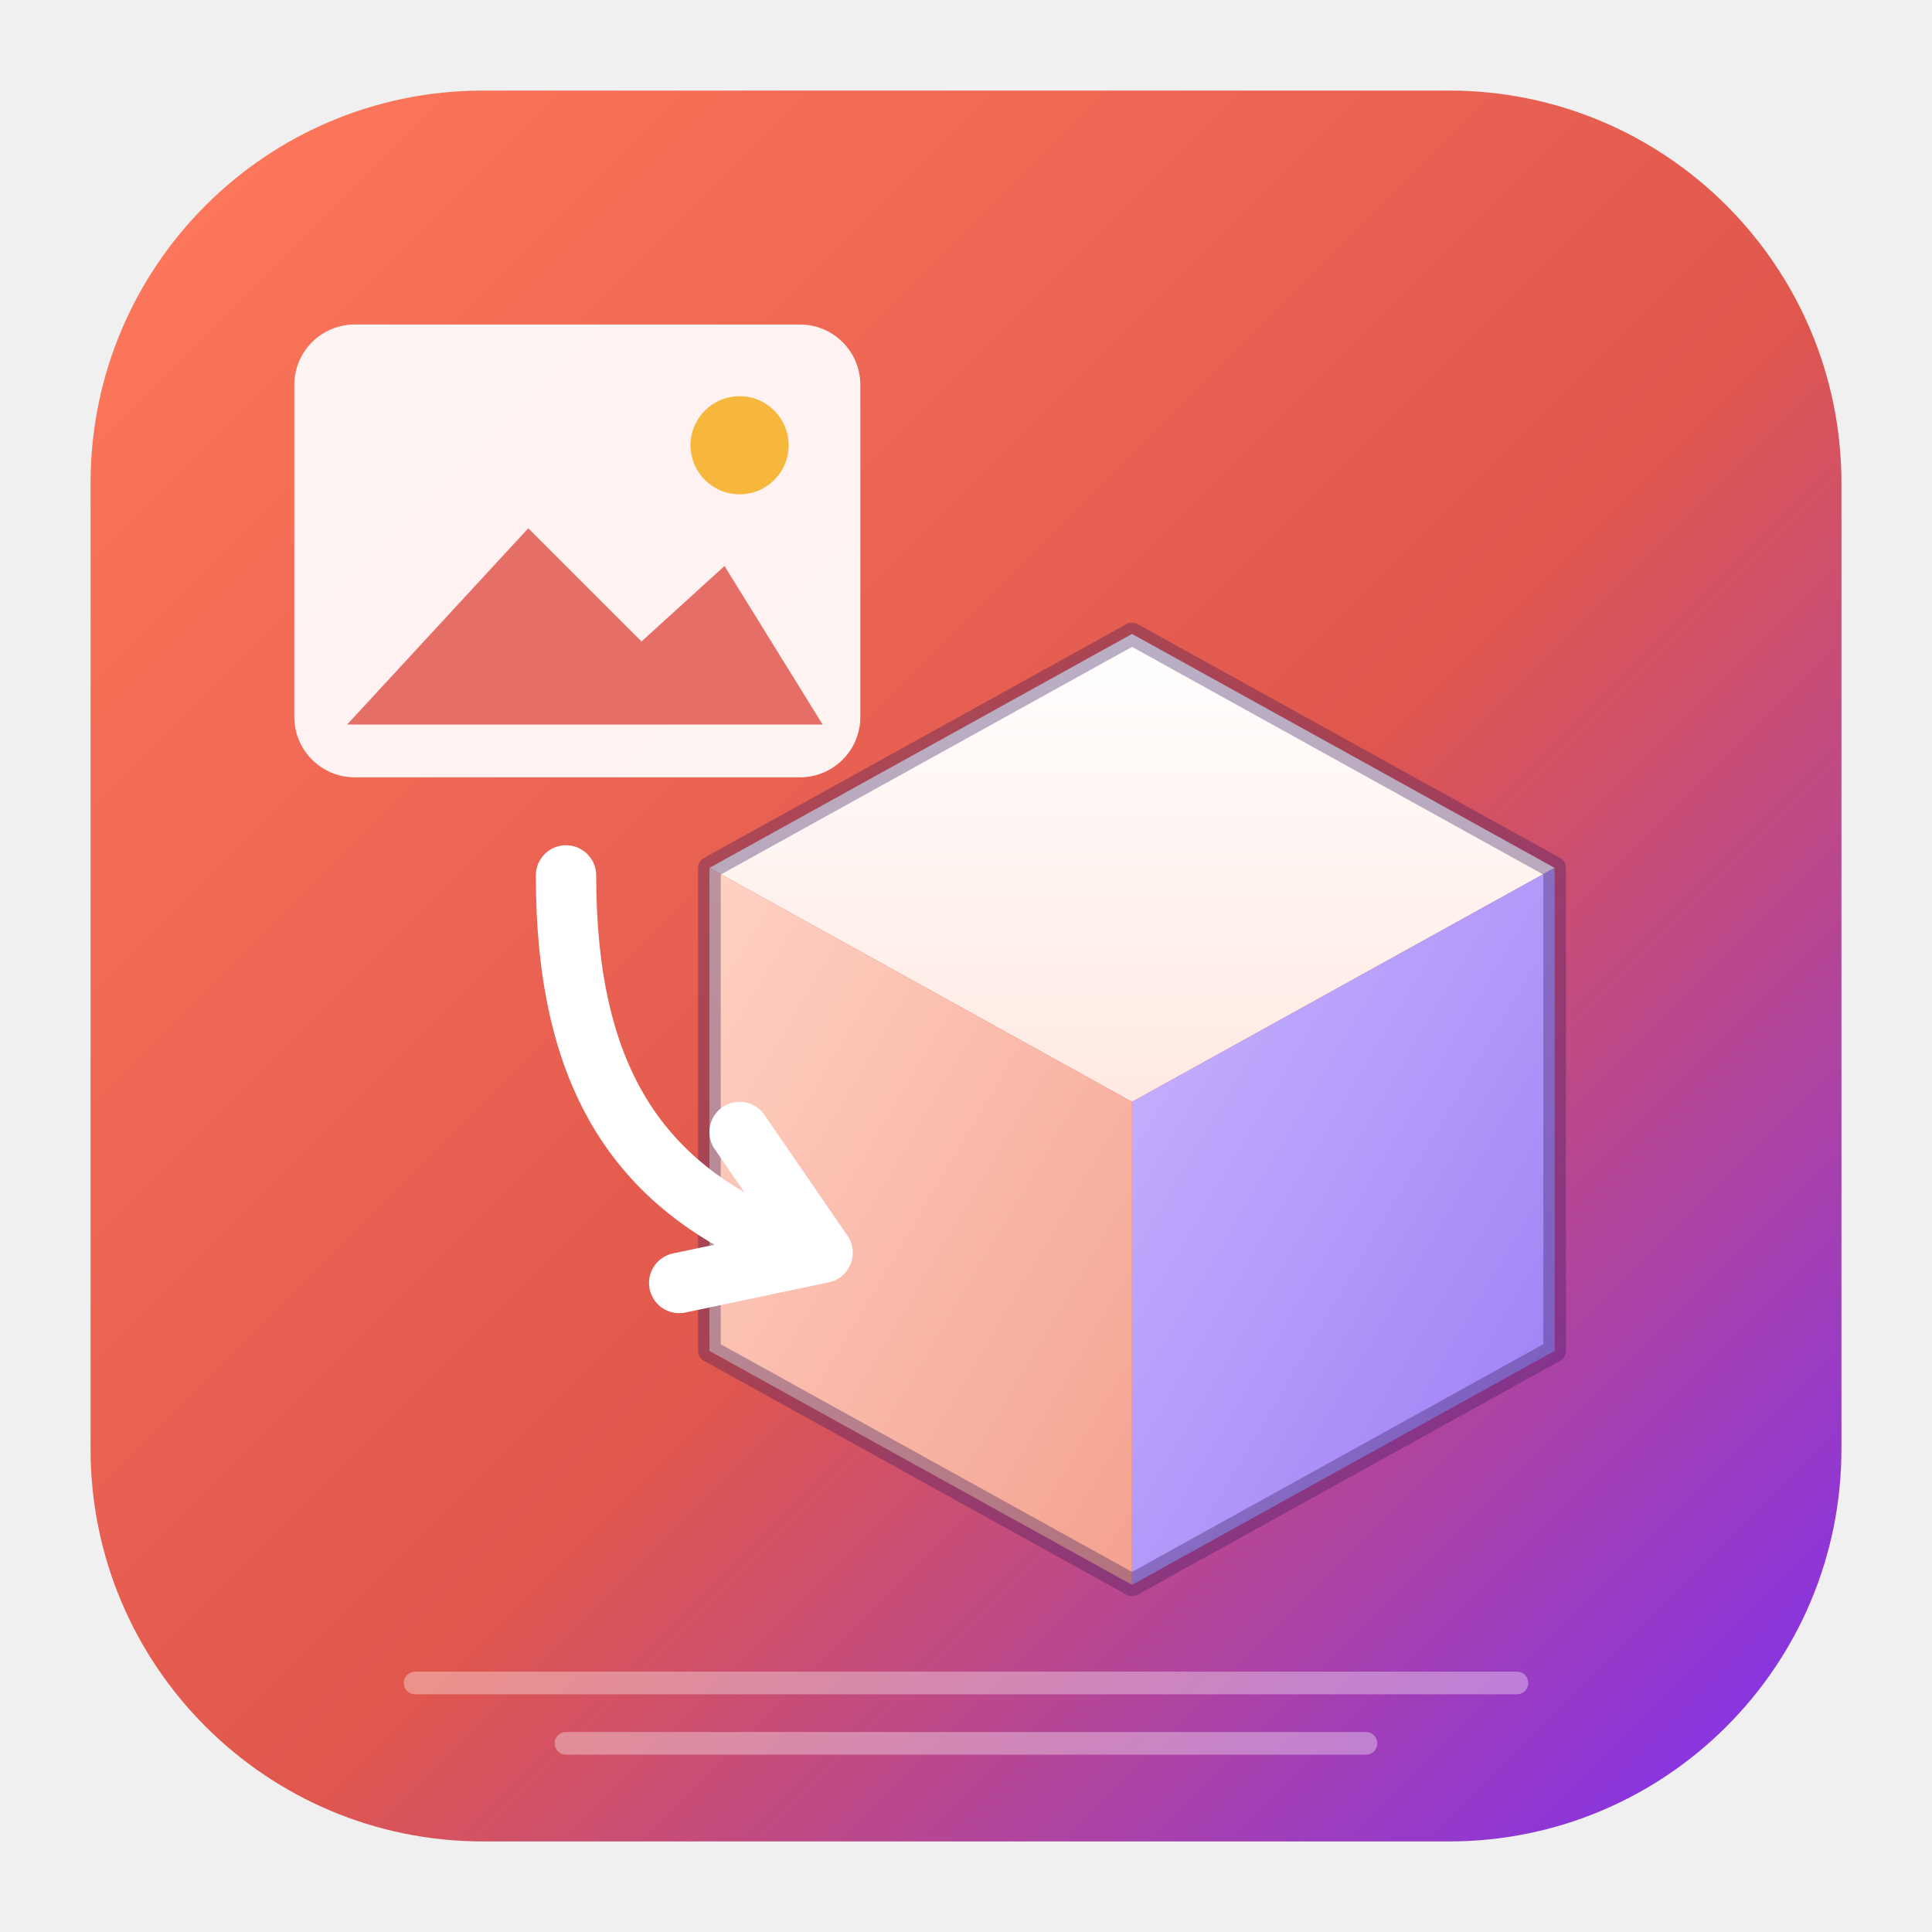
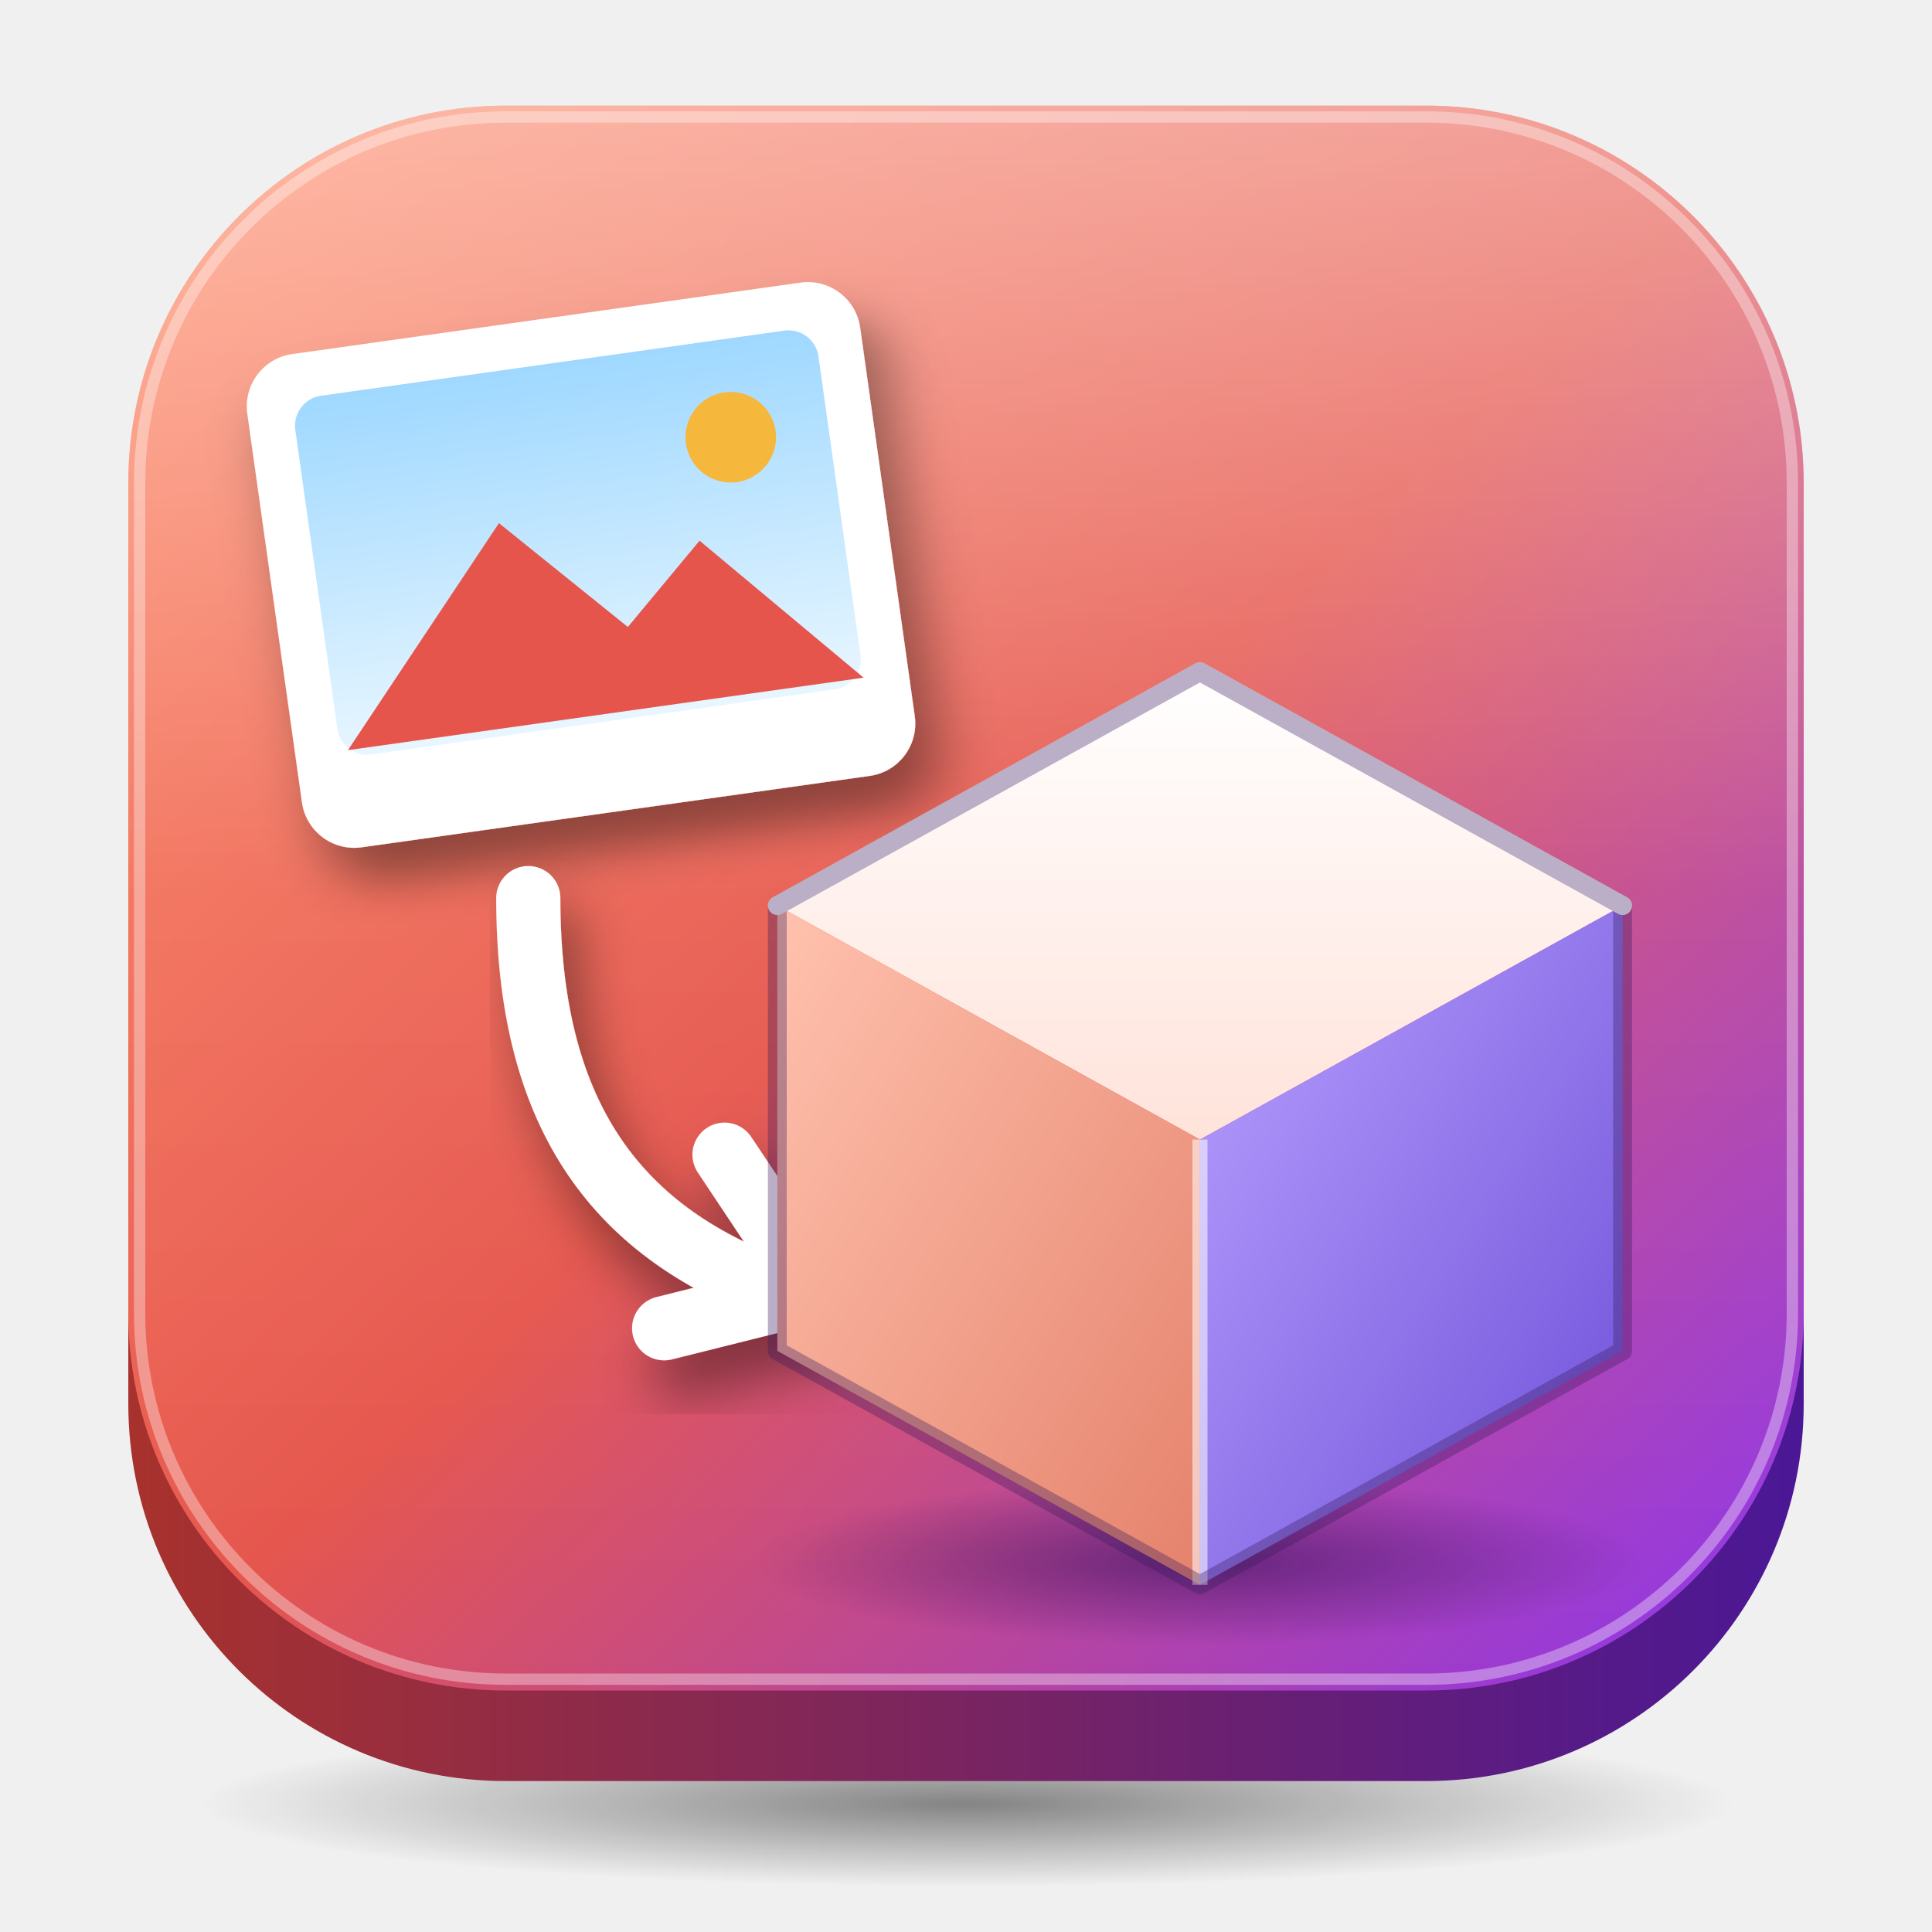
<svg xmlns="http://www.w3.org/2000/svg" viewBox="0 0 512 512" width="512" height="512">
  <defs>
-     <linearGradient id="bg" x1="0" y1="0" x2="1" y2="1">
-       <stop offset="0" stop-color="#ff7a5c" />
-       <stop offset="0.55" stop-color="#e0574d" />
-       <stop offset="1" stop-color="#7b2ff7" />
+     <linearGradient id="face" x1="0" y1="0" x2="1" y2="1">
+       <stop offset="0" stop-color="#ff8a66" />
+       <stop offset="0.5" stop-color="#e5554c" />
+       <stop offset="1" stop-color="#8a34f2" />
+     </linearGradient>
+     <linearGradient id="side" x1="0" y1="0" x2="1" y2="0">
+       <stop offset="0" stop-color="#a8322c" />
+       <stop offset="1" stop-color="#4a1796" />
+     </linearGradient>
+     <linearGradient id="gloss" x1="0" y1="0" x2="0" y2="1">
+       <stop offset="0" stop-color="#ffffff" stop-opacity="0.42" />
+       <stop offset="0.5" stop-color="#ffffff" stop-opacity="0.06" />
+       <stop offset="1" stop-color="#ffffff" stop-opacity="0" />
    </linearGradient>
    <linearGradient id="top" x1="0" y1="0" x2="0" y2="1">
      <stop offset="0" stop-color="#ffffff" />
-       <stop offset="1" stop-color="#ffe9e2" />
+       <stop offset="1" stop-color="#ffe3da" />
    </linearGradient>
    <linearGradient id="left" x1="0" y1="0" x2="1" y2="1">
-       <stop offset="0" stop-color="#ffd2c4" />
-       <stop offset="1" stop-color="#f4a28f" />
+       <stop offset="0" stop-color="#ffc2ae" />
+       <stop offset="1" stop-color="#e5826c" />
    </linearGradient>
    <linearGradient id="right" x1="0" y1="0" x2="1" y2="1">
-       <stop offset="0" stop-color="#c9b6ff" />
-       <stop offset="1" stop-color="#9a7cf4" />
+       <stop offset="0" stop-color="#b8a0ff" />
+       <stop offset="1" stop-color="#6d4fd8" />
    </linearGradient>
+     <linearGradient id="photo" x1="0" y1="0" x2="0" y2="1">
+       <stop offset="0" stop-color="#9fd8ff" />
+       <stop offset="1" stop-color="#e8f6ff" />
+     </linearGradient>
+     <radialGradient id="drop" cx="0.5" cy="0.5" r="0.5">
+       <stop offset="0" stop-color="#000000" stop-opacity="0.45" />
+       <stop offset="1" stop-color="#000000" stop-opacity="0" />
+     </radialGradient>
+     <radialGradient id="contact" cx="0.5" cy="0.5" r="0.5">
+       <stop offset="0" stop-color="#2a0d55" stop-opacity="0.55" />
+       <stop offset="1" stop-color="#2a0d55" stop-opacity="0" />
+     </radialGradient>
+     <filter id="soft" x="-20%" y="-20%" width="140%" height="140%">
+       <feGaussianBlur in="SourceAlpha" stdDeviation="7" />
+       <feOffset dx="5" dy="10" result="b" />
+       <feComponentTransfer>
+         <feFuncA type="linear" slope="0.4" />
+       </feComponentTransfer>
+       <feMerge>
+         <feMergeNode />
+         <feMergeNode in="SourceGraphic" />
+       </feMerge>
+     </filter>
  </defs>
-   <rect x="24" y="24" width="464" height="464" rx="104" fill="url(#bg)" />
-   <rect x="78" y="86" width="150" height="120" rx="16" fill="#ffffff" opacity="0.92" />
-   <path d="M92 192 140 140l30 30 22-20 26 42z" fill="#e0574d" opacity="0.85" />
-   <circle cx="196" cy="118" r="13" fill="#f6b73c" />
-   <path d="M300 168 412 230 300 292 188 230z" fill="url(#top)" />
-   <path d="M188 230 300 292 300 420 188 358z" fill="url(#left)" />
-   <path d="M412 230 300 292 300 420 412 358z" fill="url(#right)" />
-   <path d="M300 168 412 230 412 358 300 420 188 358 188 230z" fill="none" stroke="#3a1a5c" stroke-opacity="0.35" stroke-width="6" stroke-linejoin="round" />
-   <path d="M150 232c0 52 18 82 58 98" fill="none" stroke="#ffffff" stroke-width="16" stroke-linecap="round" />
-   <path d="m196 300 22 32-38 8" fill="none" stroke="#ffffff" stroke-width="16" stroke-linecap="round" stroke-linejoin="round" />
-   <path d="M110 446h292M150 462h212" stroke="#ffffff" stroke-opacity="0.35" stroke-width="6" stroke-linecap="round" />
+   <ellipse cx="256" cy="478" rx="206" ry="22" fill="url(#drop)" />
+   <rect x="34" y="52" width="444" height="420" rx="100" fill="url(#side)" />
+   <rect x="34" y="28" width="444" height="420" rx="100" fill="url(#face)" />
+   <rect x="34" y="28" width="444" height="420" rx="100" fill="url(#gloss)" />
+   <rect x="37" y="31" width="438" height="414" rx="97" fill="none" stroke="#ffffff" stroke-opacity="0.35" stroke-width="3" />
+   <g filter="url(#soft)" transform="rotate(-8 152 150)">
+     <rect x="72" y="84" width="164" height="132" rx="14" fill="#ffffff" />
+     <rect x="84" y="96" width="140" height="96" rx="8" fill="url(#photo)" />
+     <path d="M86 190 134 136l30 32 22-20 38 42z" fill="#e5554c" />
+     <circle cx="198" cy="122" r="12" fill="#f6b73c" />
+   </g>
+   <g filter="url(#soft)">
+     <path d="M140 238c0 56 22 88 66 104" fill="none" stroke="#ffffff" stroke-width="17" stroke-linecap="round" />
+     <path d="m192 306 24 36-40 10" fill="none" stroke="#ffffff" stroke-width="17" stroke-linecap="round" stroke-linejoin="round" />
+   </g>
+   <ellipse cx="318" cy="414" rx="118" ry="22" fill="url(#contact)" />
+   <path d="M318 178 430 240 318 302 206 240z" fill="url(#top)" />
+   <path d="M206 240 318 302 318 420 206 358z" fill="url(#left)" />
+   <path d="M430 240 318 302 318 420 430 358z" fill="url(#right)" />
+   <path d="M206 240 318 178 430 240" fill="none" stroke="#ffffff" stroke-width="5" stroke-linejoin="round" stroke-linecap="round" />
+   <path d="M318 302v118" stroke="#ffffff" stroke-opacity="0.55" stroke-width="4" />
+   <path d="M318 178 430 240 430 358 318 420 206 358 206 240z" fill="none" stroke="#3a1a5c" stroke-opacity="0.35" stroke-width="5" stroke-linejoin="round" />
</svg>
